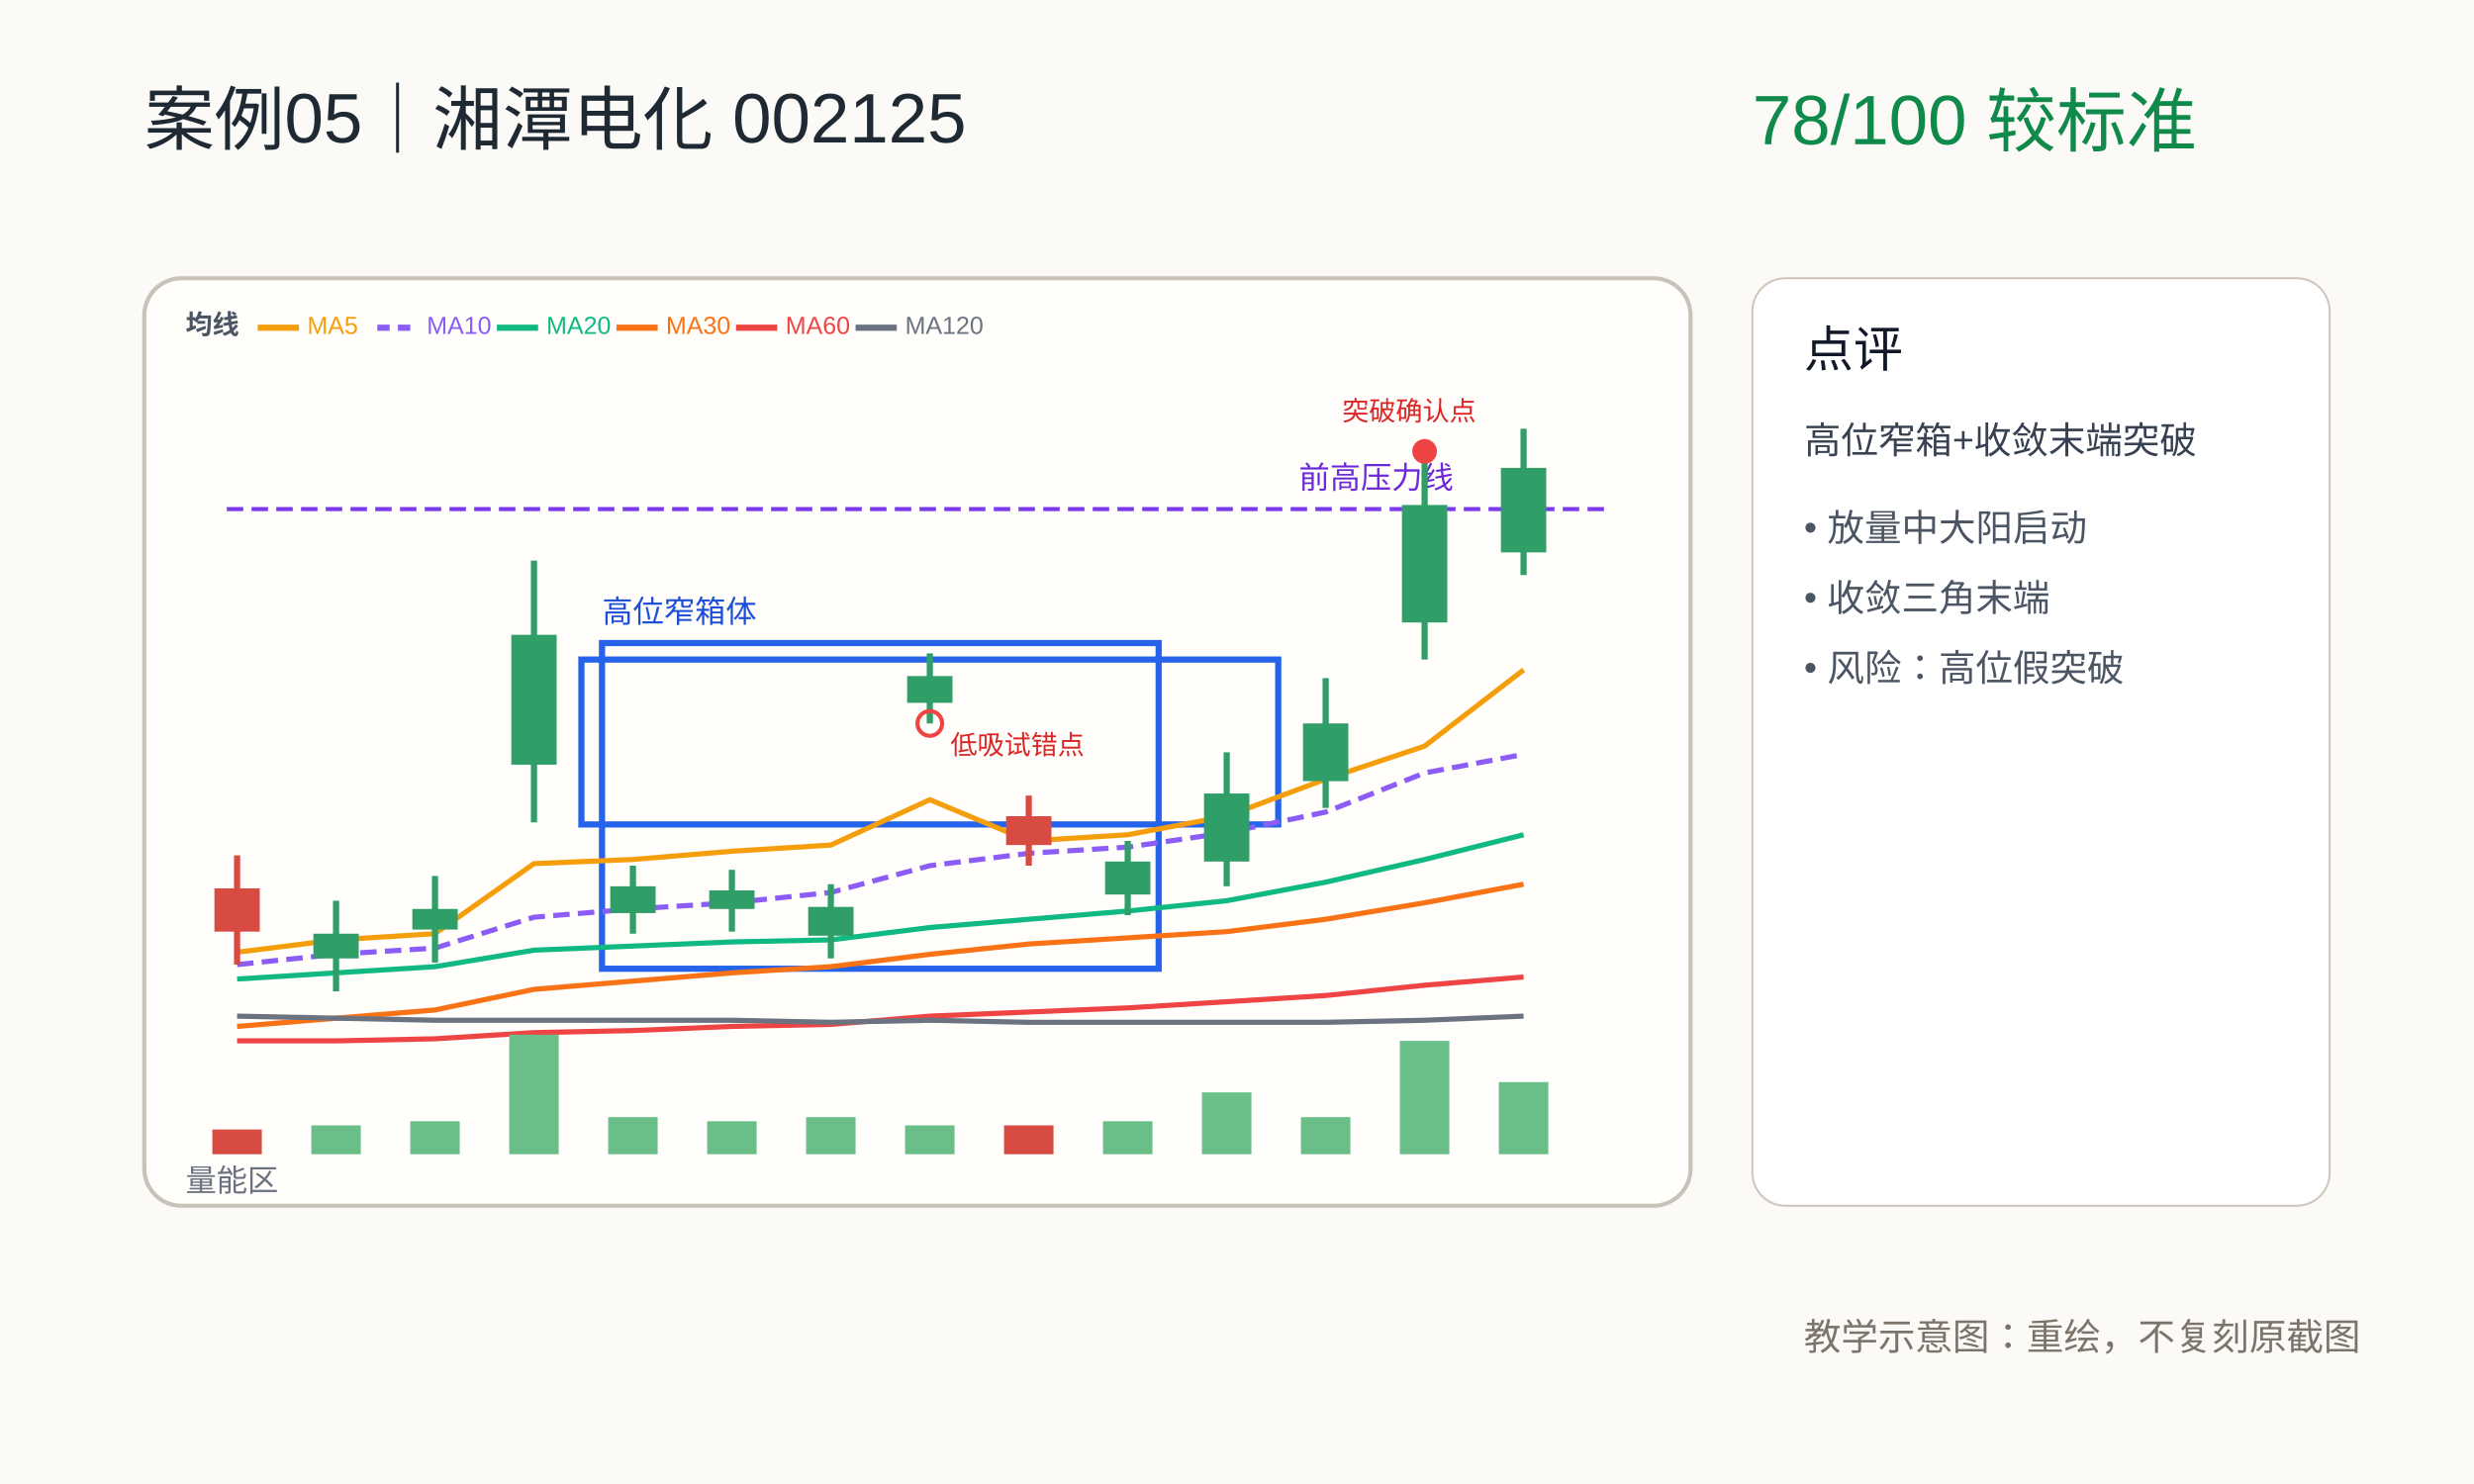
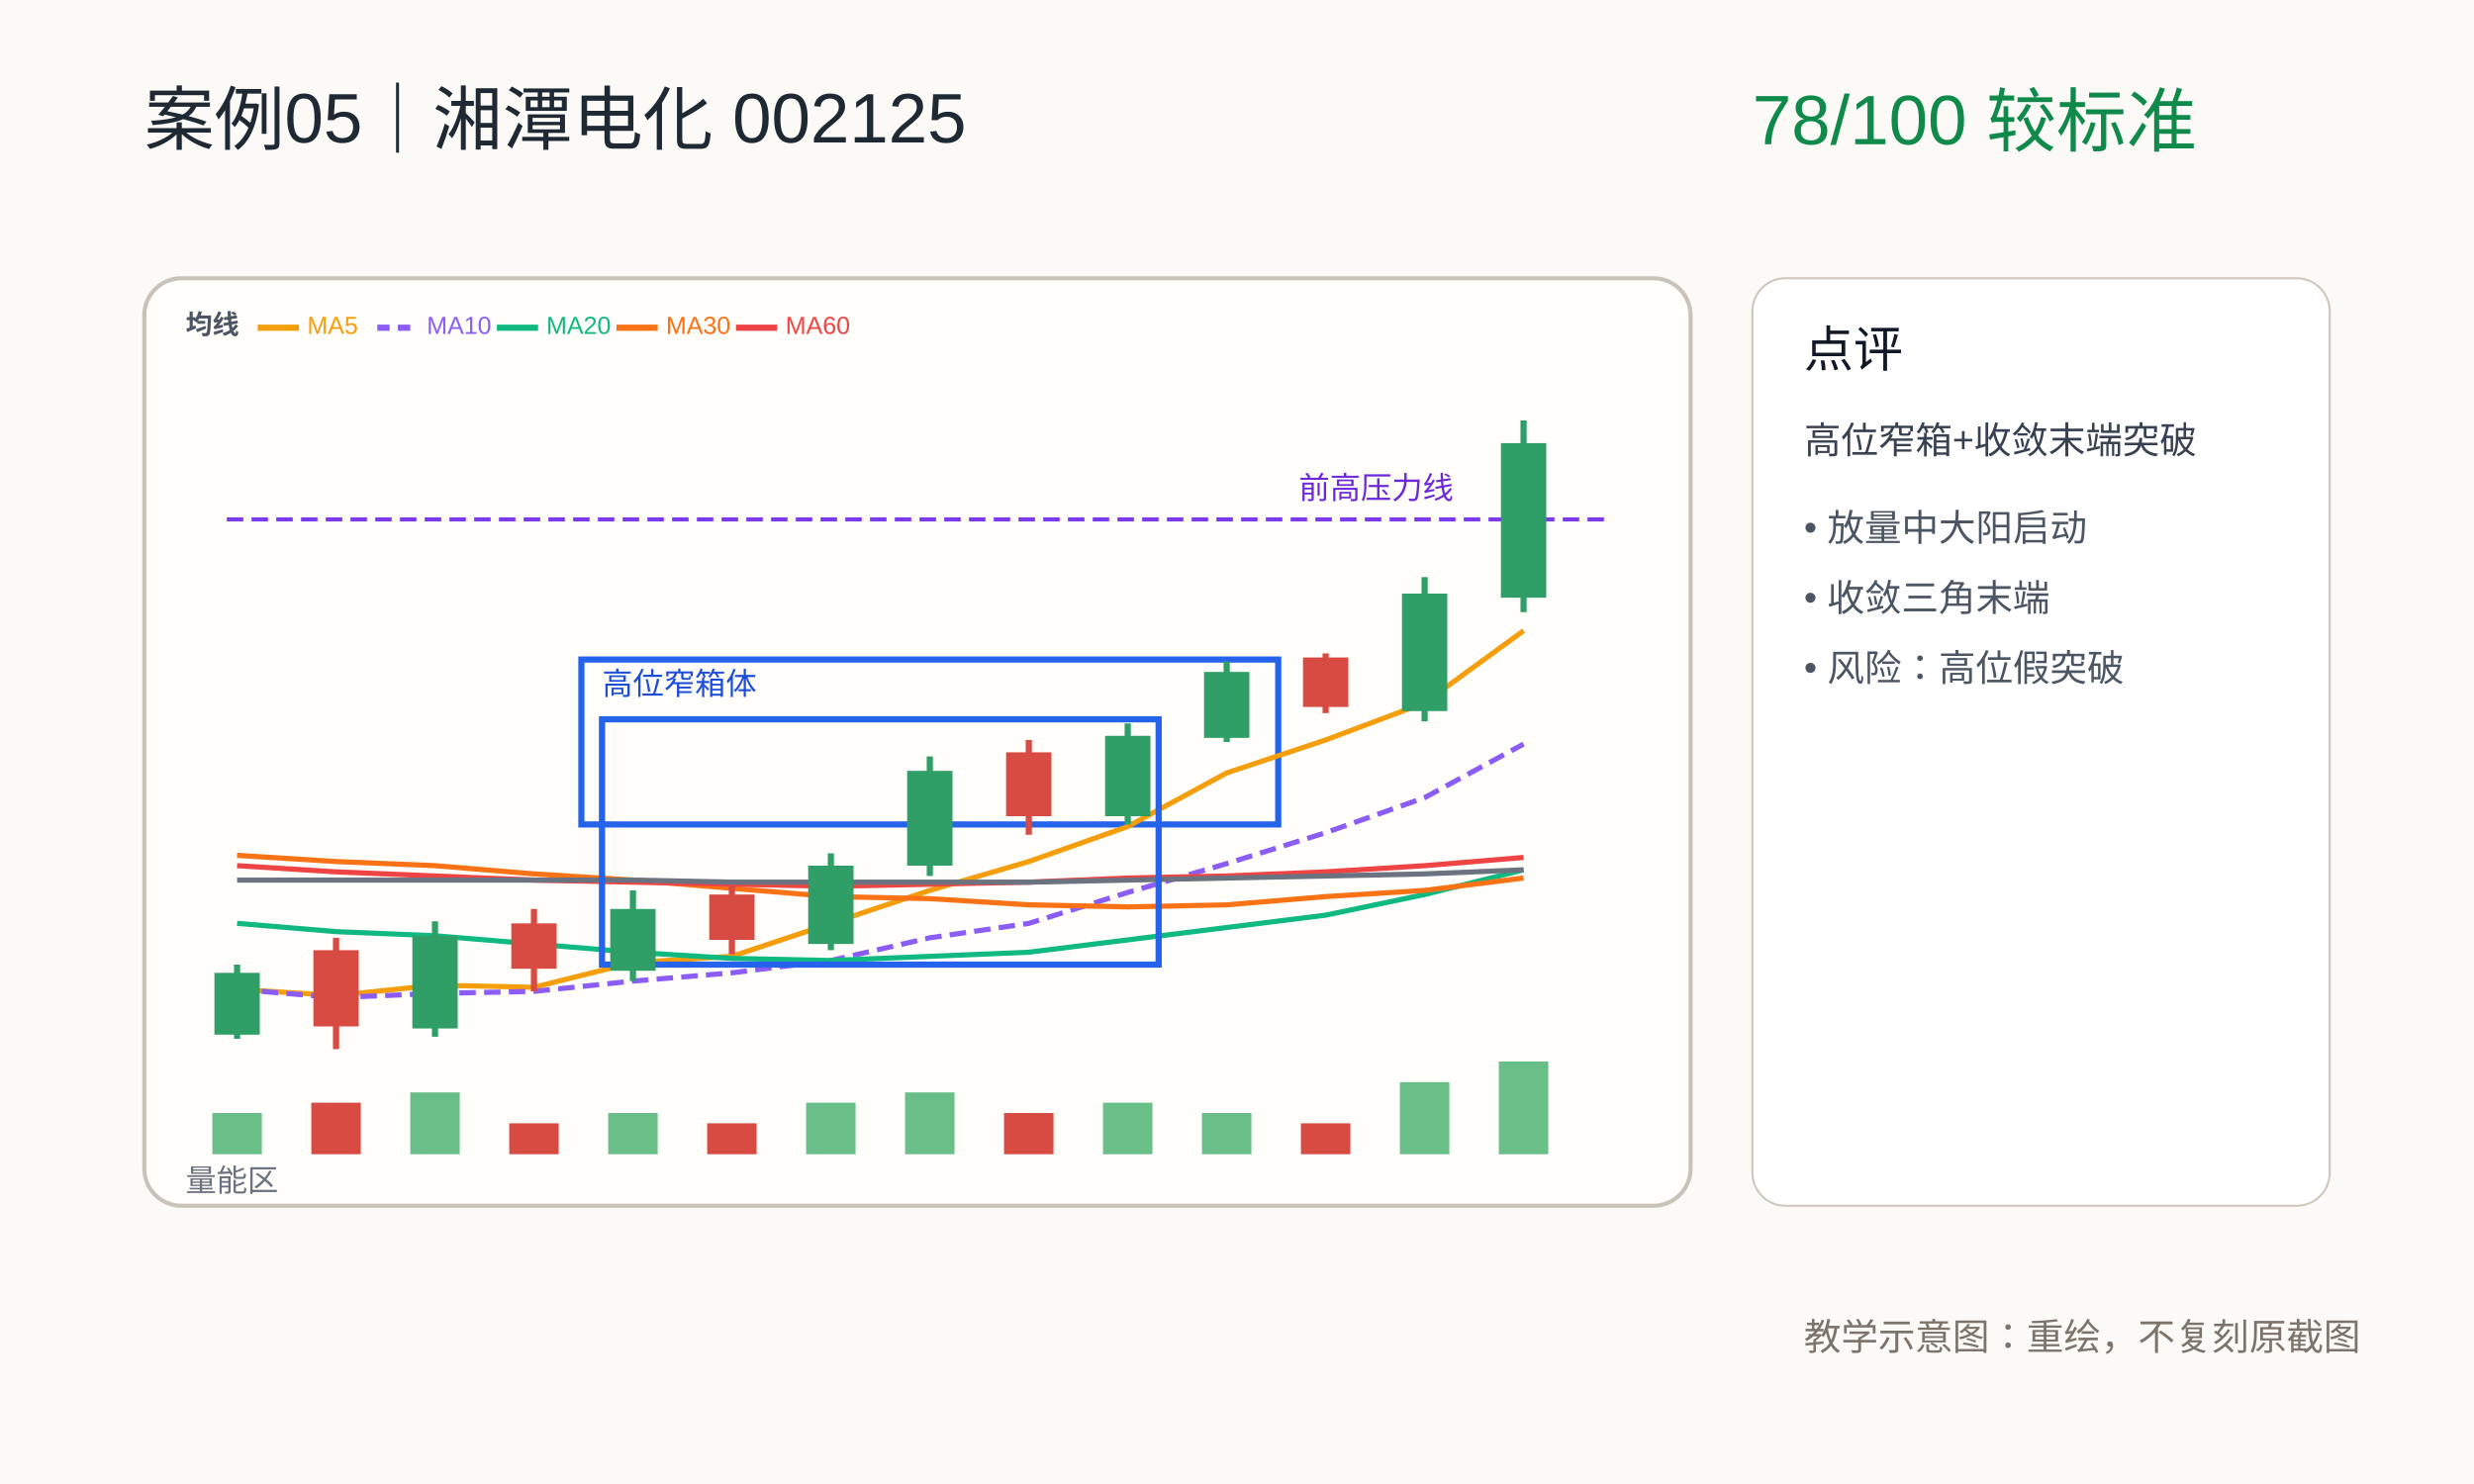
<svg xmlns="http://www.w3.org/2000/svg" width="1200" height="720" viewBox="0 0 1200 720">
  <rect width="1200" height="720" fill="#fbfaf7" />
  <rect x="70" y="135" width="750" height="450" rx="18" fill="#fffefb" stroke="#c9c2b8" stroke-width="2" />
  <text x="70" y="70" font-size="34" font-family="PingFang SC, Arial" fill="#1f2933">案例05｜湘潭电化 002125</text>
  <text x="850" y="70" font-size="34" font-family="PingFang SC, Arial" fill="#0f8a4b">78/100  较标准</text>
  <rect x="282" y="320" width="338" height="80" fill="none" stroke="#2563eb" stroke-width="3" />
  <text x="90" y="162" font-size="13" font-family="PingFang SC, Arial" fill="#4b5563" font-weight="bold">均线</text>
  <line x1="125" y1="159" x2="145" y2="159" stroke="#f59e0b" stroke-width="3" />
  <text x="149" y="162" font-size="12" font-family="PingFang SC, Arial" fill="#f59e0b">MA5</text>
  <line x1="183" y1="159" x2="203" y2="159" stroke="#8b5cf6" stroke-width="3" stroke-dasharray="6,4" />
  <text x="207" y="162" font-size="12" font-family="PingFang SC, Arial" fill="#8b5cf6">MA10</text>
  <line x1="241" y1="159" x2="261" y2="159" stroke="#10b981" stroke-width="3" />
  <text x="265" y="162" font-size="12" font-family="PingFang SC, Arial" fill="#10b981">MA20</text>
  <line x1="299" y1="159" x2="319" y2="159" stroke="#f97316" stroke-width="3" />
  <text x="323" y="162" font-size="12" font-family="PingFang SC, Arial" fill="#f97316">MA30</text>
  <line x1="357" y1="159" x2="377" y2="159" stroke="#ef4444" stroke-width="3" />
  <text x="381" y="162" font-size="12" font-family="PingFang SC, Arial" fill="#ef4444">MA60</text>
-   <line x1="415" y1="159" x2="435" y2="159" stroke="#6b7280" stroke-width="3" />
-   <text x="439" y="162" font-size="12" font-family="PingFang SC, Arial" fill="#6b7280">MA120</text>
-   <line x1="110" y1="247" x2="780" y2="247" stroke="#7c3aed" stroke-width="2" stroke-dasharray="8,4" />
-   <text x="630" y="237" font-size="15" font-family="PingFang SC, Arial" fill="#6d28d9">前高压力线</text>
-   <rect x="292" y="312" width="270" height="158" fill="none" stroke="#2563eb" stroke-width="3" />
-   <text x="292" y="302" font-size="15" font-family="PingFang SC, Arial" fill="#1d4ed8">高位窄箱体</text>
-   <polyline points="115,462 163,456 211,453 259,419 307,417 355,413 403,410 451,388 499,408 547,405 595,396 643,378 691,362 739,325" fill="none" stroke="#f59e0b" stroke-width="2.5" />
-   <polyline points="115,468 163,463 211,460 259,445 307,441 355,438 403,433 451,420 499,414 547,411 595,404 643,394 691,375 739,366" fill="none" stroke="#8b5cf6" stroke-width="2.5" stroke-dasharray="8,4" />
-   <polyline points="115,475 163,472 211,469 259,461 307,459 355,457 403,456 451,450 499,446 547,442 595,437 643,428 691,417 739,405" fill="none" stroke="#10b981" stroke-width="2.5" />
-   <polyline points="115,498 163,494 211,490 259,480 307,476 355,472 403,469 451,463 499,458 547,455 595,452 643,446 691,438 739,429" fill="none" stroke="#f97316" stroke-width="2.5" />
-   <polyline points="115,505 163,505 211,504 259,501 307,500 355,498 403,497 451,493 499,491 547,489 595,486 643,483 691,478 739,474" fill="none" stroke="#ef4444" stroke-width="2.5" />
-   <polyline points="115,493 163,494 211,495 259,495 307,495 355,495 403,496 451,495 499,496 547,496 595,496 643,496 691,495 739,493" fill="none" stroke="#6b7280" stroke-width="2.5" />
-   <line x1="115" y1="415" x2="115" y2="468" stroke="#d74b42" stroke-width="3" />
-   <rect x="104" y="431" width="22" height="21" fill="#d74b42" />
-   <line x1="163" y1="437" x2="163" y2="481" stroke="#2f9e67" stroke-width="3" />
-   <rect x="152" y="453" width="22" height="12" fill="#2f9e67" />
-   <line x1="211" y1="425" x2="211" y2="467" stroke="#2f9e67" stroke-width="3" />
-   <rect x="200" y="441" width="22" height="10" fill="#2f9e67" />
-   <line x1="259" y1="272" x2="259" y2="399" stroke="#2f9e67" stroke-width="3" />
-   <rect x="248" y="308" width="22" height="63" fill="#2f9e67" />
-   <line x1="307" y1="420" x2="307" y2="453" stroke="#2f9e67" stroke-width="3" />
-   <rect x="296" y="430" width="22" height="13" fill="#2f9e67" />
-   <line x1="355" y1="422" x2="355" y2="452" stroke="#2f9e67" stroke-width="3" />
-   <rect x="344" y="432" width="22" height="9" fill="#2f9e67" />
-   <line x1="403" y1="429" x2="403" y2="465" stroke="#2f9e67" stroke-width="3" />
-   <rect x="392" y="440" width="22" height="14" fill="#2f9e67" />
-   <line x1="451" y1="317" x2="451" y2="351" stroke="#2f9e67" stroke-width="3" />
-   <rect x="440" y="328" width="22" height="13" fill="#2f9e67" />
-   <line x1="499" y1="386" x2="499" y2="420" stroke="#d74b42" stroke-width="3" />
-   <rect x="488" y="396" width="22" height="14" fill="#d74b42" />
-   <line x1="547" y1="408" x2="547" y2="444" stroke="#2f9e67" stroke-width="3" />
-   <rect x="536" y="418" width="22" height="16" fill="#2f9e67" />
-   <line x1="595" y1="365" x2="595" y2="430" stroke="#2f9e67" stroke-width="3" />
-   <rect x="584" y="385" width="22" height="33" fill="#2f9e67" />
-   <line x1="643" y1="329" x2="643" y2="392" stroke="#2f9e67" stroke-width="3" />
-   <rect x="632" y="351" width="22" height="28" fill="#2f9e67" />
-   <line x1="691" y1="219" x2="691" y2="320" stroke="#2f9e67" stroke-width="3" />
-   <rect x="680" y="245" width="22" height="57" fill="#2f9e67" />
-   <line x1="739" y1="208" x2="739" y2="279" stroke="#2f9e67" stroke-width="3" />
-   <rect x="728" y="227" width="22" height="41" fill="#2f9e67" />
-   <rect x="103" y="548" width="24" height="12" fill="#d74b42" />
-   <rect x="151" y="546" width="24" height="14" fill="#6abf88" />
-   <rect x="199" y="544" width="24" height="16" fill="#6abf88" />
-   <rect x="247" y="502" width="24" height="58" fill="#6abf88" />
-   <rect x="295" y="542" width="24" height="18" fill="#6abf88" />
-   <rect x="343" y="544" width="24" height="16" fill="#6abf88" />
-   <rect x="391" y="542" width="24" height="18" fill="#6abf88" />
-   <rect x="439" y="546" width="24" height="14" fill="#6abf88" />
-   <rect x="487" y="546" width="24" height="14" fill="#d74b42" />
-   <rect x="535" y="544" width="24" height="16" fill="#6abf88" />
-   <rect x="583" y="530" width="24" height="30" fill="#6abf88" />
-   <rect x="631" y="542" width="24" height="18" fill="#6abf88" />
-   <rect x="679" y="505" width="24" height="55" fill="#6abf88" />
-   <rect x="727" y="525" width="24" height="35" fill="#6abf88" />
+   <polyline points="115,480 163,483 211,478 259,479 307,467 355,464 403,448 451,432 499,418 547,401 595,375 643,359 691,341 739,306" fill="none" stroke="#f59e0b" stroke-width="2.5" />
+   <polyline points="115,480 163,484 211,482 259,481 307,476 355,472 403,466 451,455 499,448 547,433 595,419 643,404 691,387 739,361" fill="none" stroke="#8b5cf6" stroke-width="2.5" stroke-dasharray="8,4" />
+   <polyline points="115,448 163,452 211,454 259,458 307,462 355,465 403,466 451,464 499,462 547,456 595,450 643,444 691,434 739,422" fill="none" stroke="#10b981" stroke-width="2.5" />
+   <polyline points="115,415 163,418 211,420 259,424 307,427 355,431 403,435 451,436 499,439 547,440 595,439 643,435 691,432 739,426" fill="none" stroke="#f97316" stroke-width="2.5" />
+   <polyline points="115,420 163,423 211,425 259,427 307,428 355,429 403,430 451,429 499,428 547,426 595,425 643,423 691,420 739,416" fill="none" stroke="#ef4444" stroke-width="2.5" />
+   <polyline points="115,427 163,427 211,427 259,427 307,427 355,428 403,428 451,428 499,428 547,427 595,426 643,425 691,424 739,422" fill="none" stroke="#6b7280" stroke-width="2.5" />
+   <line x1="110" y1="252" x2="780" y2="252" stroke="#7c3aed" stroke-width="2" stroke-dasharray="8,4" />
+   <text x="630" y="242" font-size="15" font-family="PingFang SC, Arial" fill="#6d28d9">前高压力线</text>
+   <rect x="292" y="349" width="270" height="119" fill="none" stroke="#2563eb" stroke-width="3" />
+   <text x="292" y="337" font-size="15" font-family="PingFang SC, Arial" fill="#1d4ed8">高位窄箱体</text>
+   <line x1="115" y1="468" x2="115" y2="504" stroke="#2f9e67" stroke-width="3" />
+   <rect x="104" y="472" width="22" height="30" fill="#2f9e67" />
+   <line x1="163" y1="455" x2="163" y2="509" stroke="#d74b42" stroke-width="3" />
+   <rect x="152" y="461" width="22" height="37" fill="#d74b42" />
+   <line x1="211" y1="447" x2="211" y2="503" stroke="#2f9e67" stroke-width="3" />
+   <rect x="200" y="454" width="22" height="45" fill="#2f9e67" />
+   <line x1="259" y1="441" x2="259" y2="481" stroke="#d74b42" stroke-width="3" />
+   <rect x="248" y="448" width="22" height="22" fill="#d74b42" />
+   <line x1="307" y1="432" x2="307" y2="476" stroke="#2f9e67" stroke-width="3" />
+   <rect x="296" y="441" width="22" height="30" fill="#2f9e67" />
+   <line x1="355" y1="430" x2="355" y2="463" stroke="#d74b42" stroke-width="3" />
+   <rect x="344" y="434" width="22" height="22" fill="#d74b42" />
+   <line x1="403" y1="414" x2="403" y2="461" stroke="#2f9e67" stroke-width="3" />
+   <rect x="392" y="420" width="22" height="38" fill="#2f9e67" />
+   <line x1="451" y1="367" x2="451" y2="425" stroke="#2f9e67" stroke-width="3" />
+   <rect x="440" y="374" width="22" height="46" fill="#2f9e67" />
+   <line x1="499" y1="359" x2="499" y2="405" stroke="#d74b42" stroke-width="3" />
+   <rect x="488" y="365" width="22" height="31" fill="#d74b42" />
+   <line x1="547" y1="351" x2="547" y2="400" stroke="#2f9e67" stroke-width="3" />
+   <rect x="536" y="357" width="22" height="39" fill="#2f9e67" />
+   <line x1="595" y1="321" x2="595" y2="360" stroke="#2f9e67" stroke-width="3" />
+   <rect x="584" y="326" width="22" height="32" fill="#2f9e67" />
+   <line x1="643" y1="317" x2="643" y2="346" stroke="#d74b42" stroke-width="3" />
+   <rect x="632" y="319" width="22" height="24" fill="#d74b42" />
+   <line x1="691" y1="280" x2="691" y2="350" stroke="#2f9e67" stroke-width="3" />
+   <rect x="680" y="288" width="22" height="57" fill="#2f9e67" />
+   <line x1="739" y1="204" x2="739" y2="297" stroke="#2f9e67" stroke-width="3" />
+   <rect x="728" y="215" width="22" height="75" fill="#2f9e67" />
+   <rect x="103" y="540" width="24" height="20" fill="#6abf88" />
+   <rect x="151" y="535" width="24" height="25" fill="#d74b42" />
+   <rect x="199" y="530" width="24" height="30" fill="#6abf88" />
+   <rect x="247" y="545" width="24" height="15" fill="#d74b42" />
+   <rect x="295" y="540" width="24" height="20" fill="#6abf88" />
+   <rect x="343" y="545" width="24" height="15" fill="#d74b42" />
+   <rect x="391" y="535" width="24" height="25" fill="#6abf88" />
+   <rect x="439" y="530" width="24" height="30" fill="#6abf88" />
+   <rect x="487" y="540" width="24" height="20" fill="#d74b42" />
+   <rect x="535" y="535" width="24" height="25" fill="#6abf88" />
+   <rect x="583" y="540" width="24" height="20" fill="#6abf88" />
+   <rect x="631" y="545" width="24" height="15" fill="#d74b42" />
+   <rect x="679" y="525" width="24" height="35" fill="#6abf88" />
+   <rect x="727" y="515" width="24" height="45" fill="#6abf88" />
  <text x="90" y="578" font-size="15" font-family="PingFang SC, Arial" fill="#6b7280">量能区</text>
-   <circle cx="451" cy="351" r="6" fill="none" stroke="#ef4444" stroke-width="2" />
-   <text x="461" y="366" font-size="13" font-family="PingFang SC, Arial" fill="#dc2626">低吸试错点</text>
-   <circle cx="691" cy="219" r="6" fill="#ef4444" stroke="none" />
-   <text x="651" y="204" font-size="13" font-family="PingFang SC, Arial" fill="#dc2626">突破确认点</text>
  <rect x="850" y="135" width="280" height="450" rx="16" fill="#ffffff" stroke="#d0c7bc" />
  <text x="875" y="178" font-size="24" font-family="PingFang SC, Arial" fill="#111827">点评</text>
  <text x="875" y="220" font-size="18" font-family="PingFang SC, Arial" fill="#374151">高位窄箱+收敛末端突破</text>
  <text x="875" y="262" font-size="18" font-family="PingFang SC, Arial" fill="#4b5563">• 放量中大阳启动</text>
  <text x="875" y="296" font-size="18" font-family="PingFang SC, Arial" fill="#4b5563">• 收敛三角末端</text>
  <text x="875" y="330" font-size="18" font-family="PingFang SC, Arial" fill="#4b5563">• 风险：高位假突破</text>
  <text x="875" y="655" font-size="18" font-family="PingFang SC, Arial" fill="#7c746b">教学示意图：重绘，不复刻原截图</text>
</svg>
